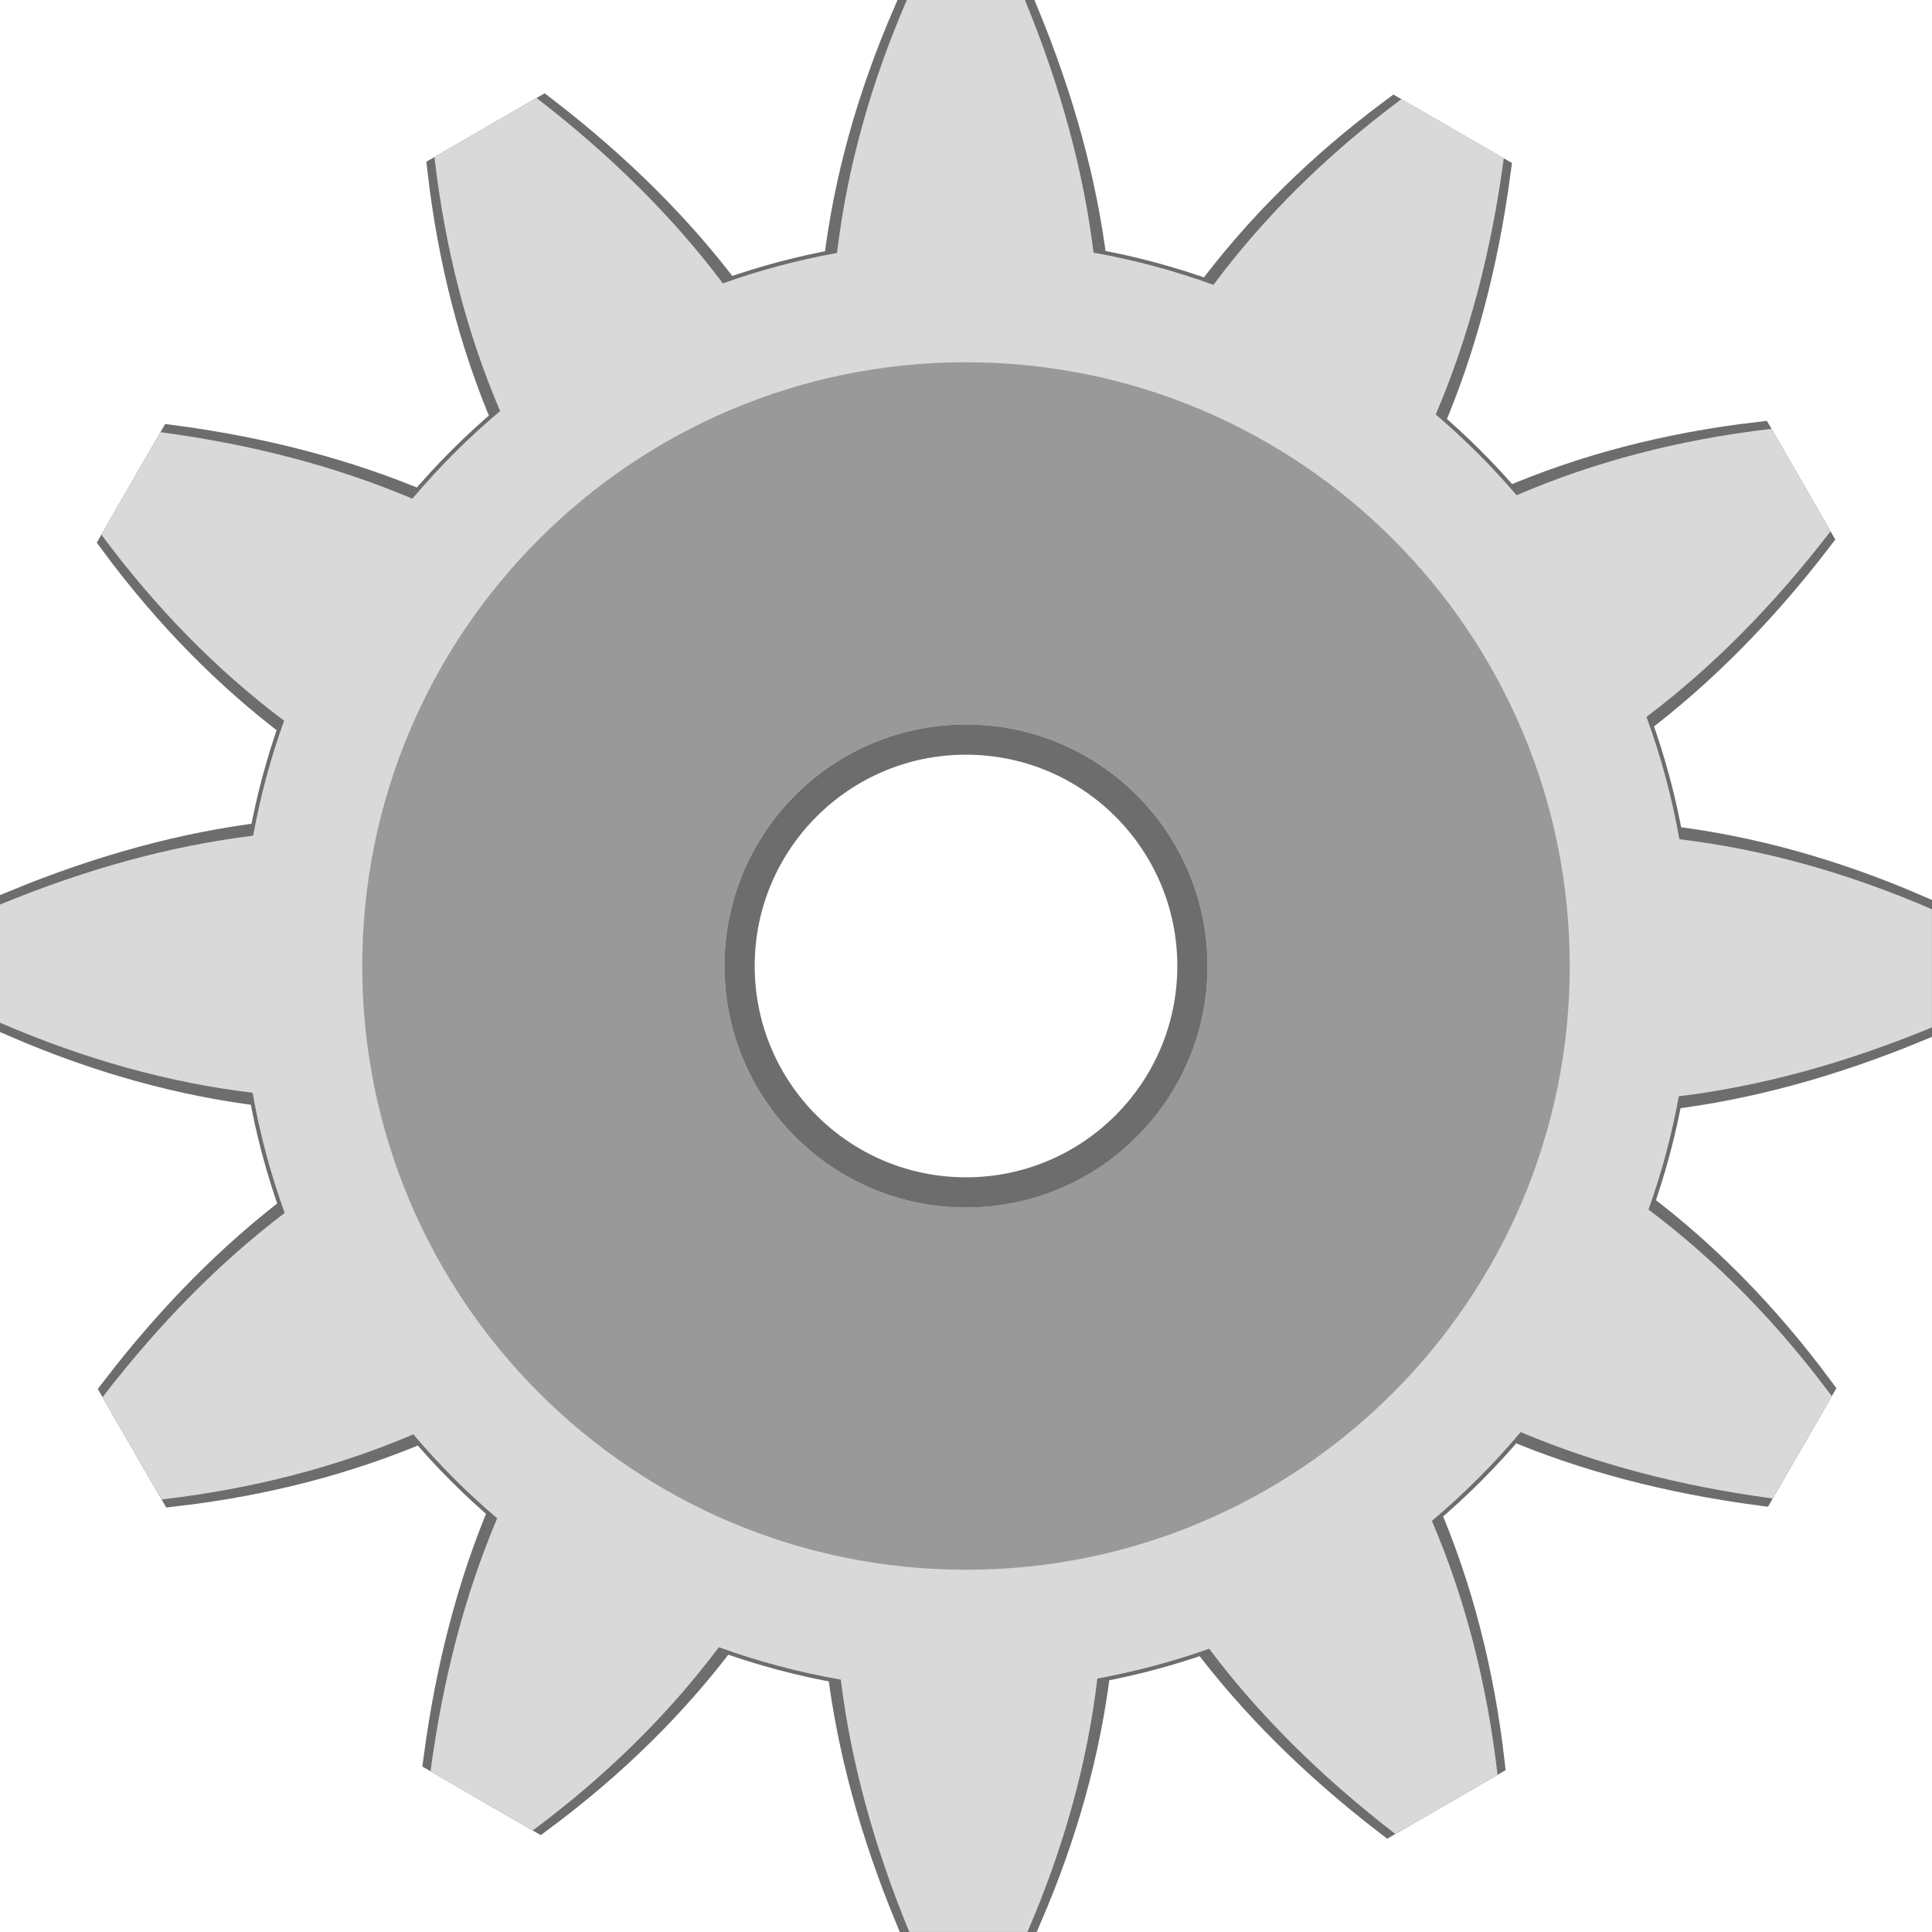
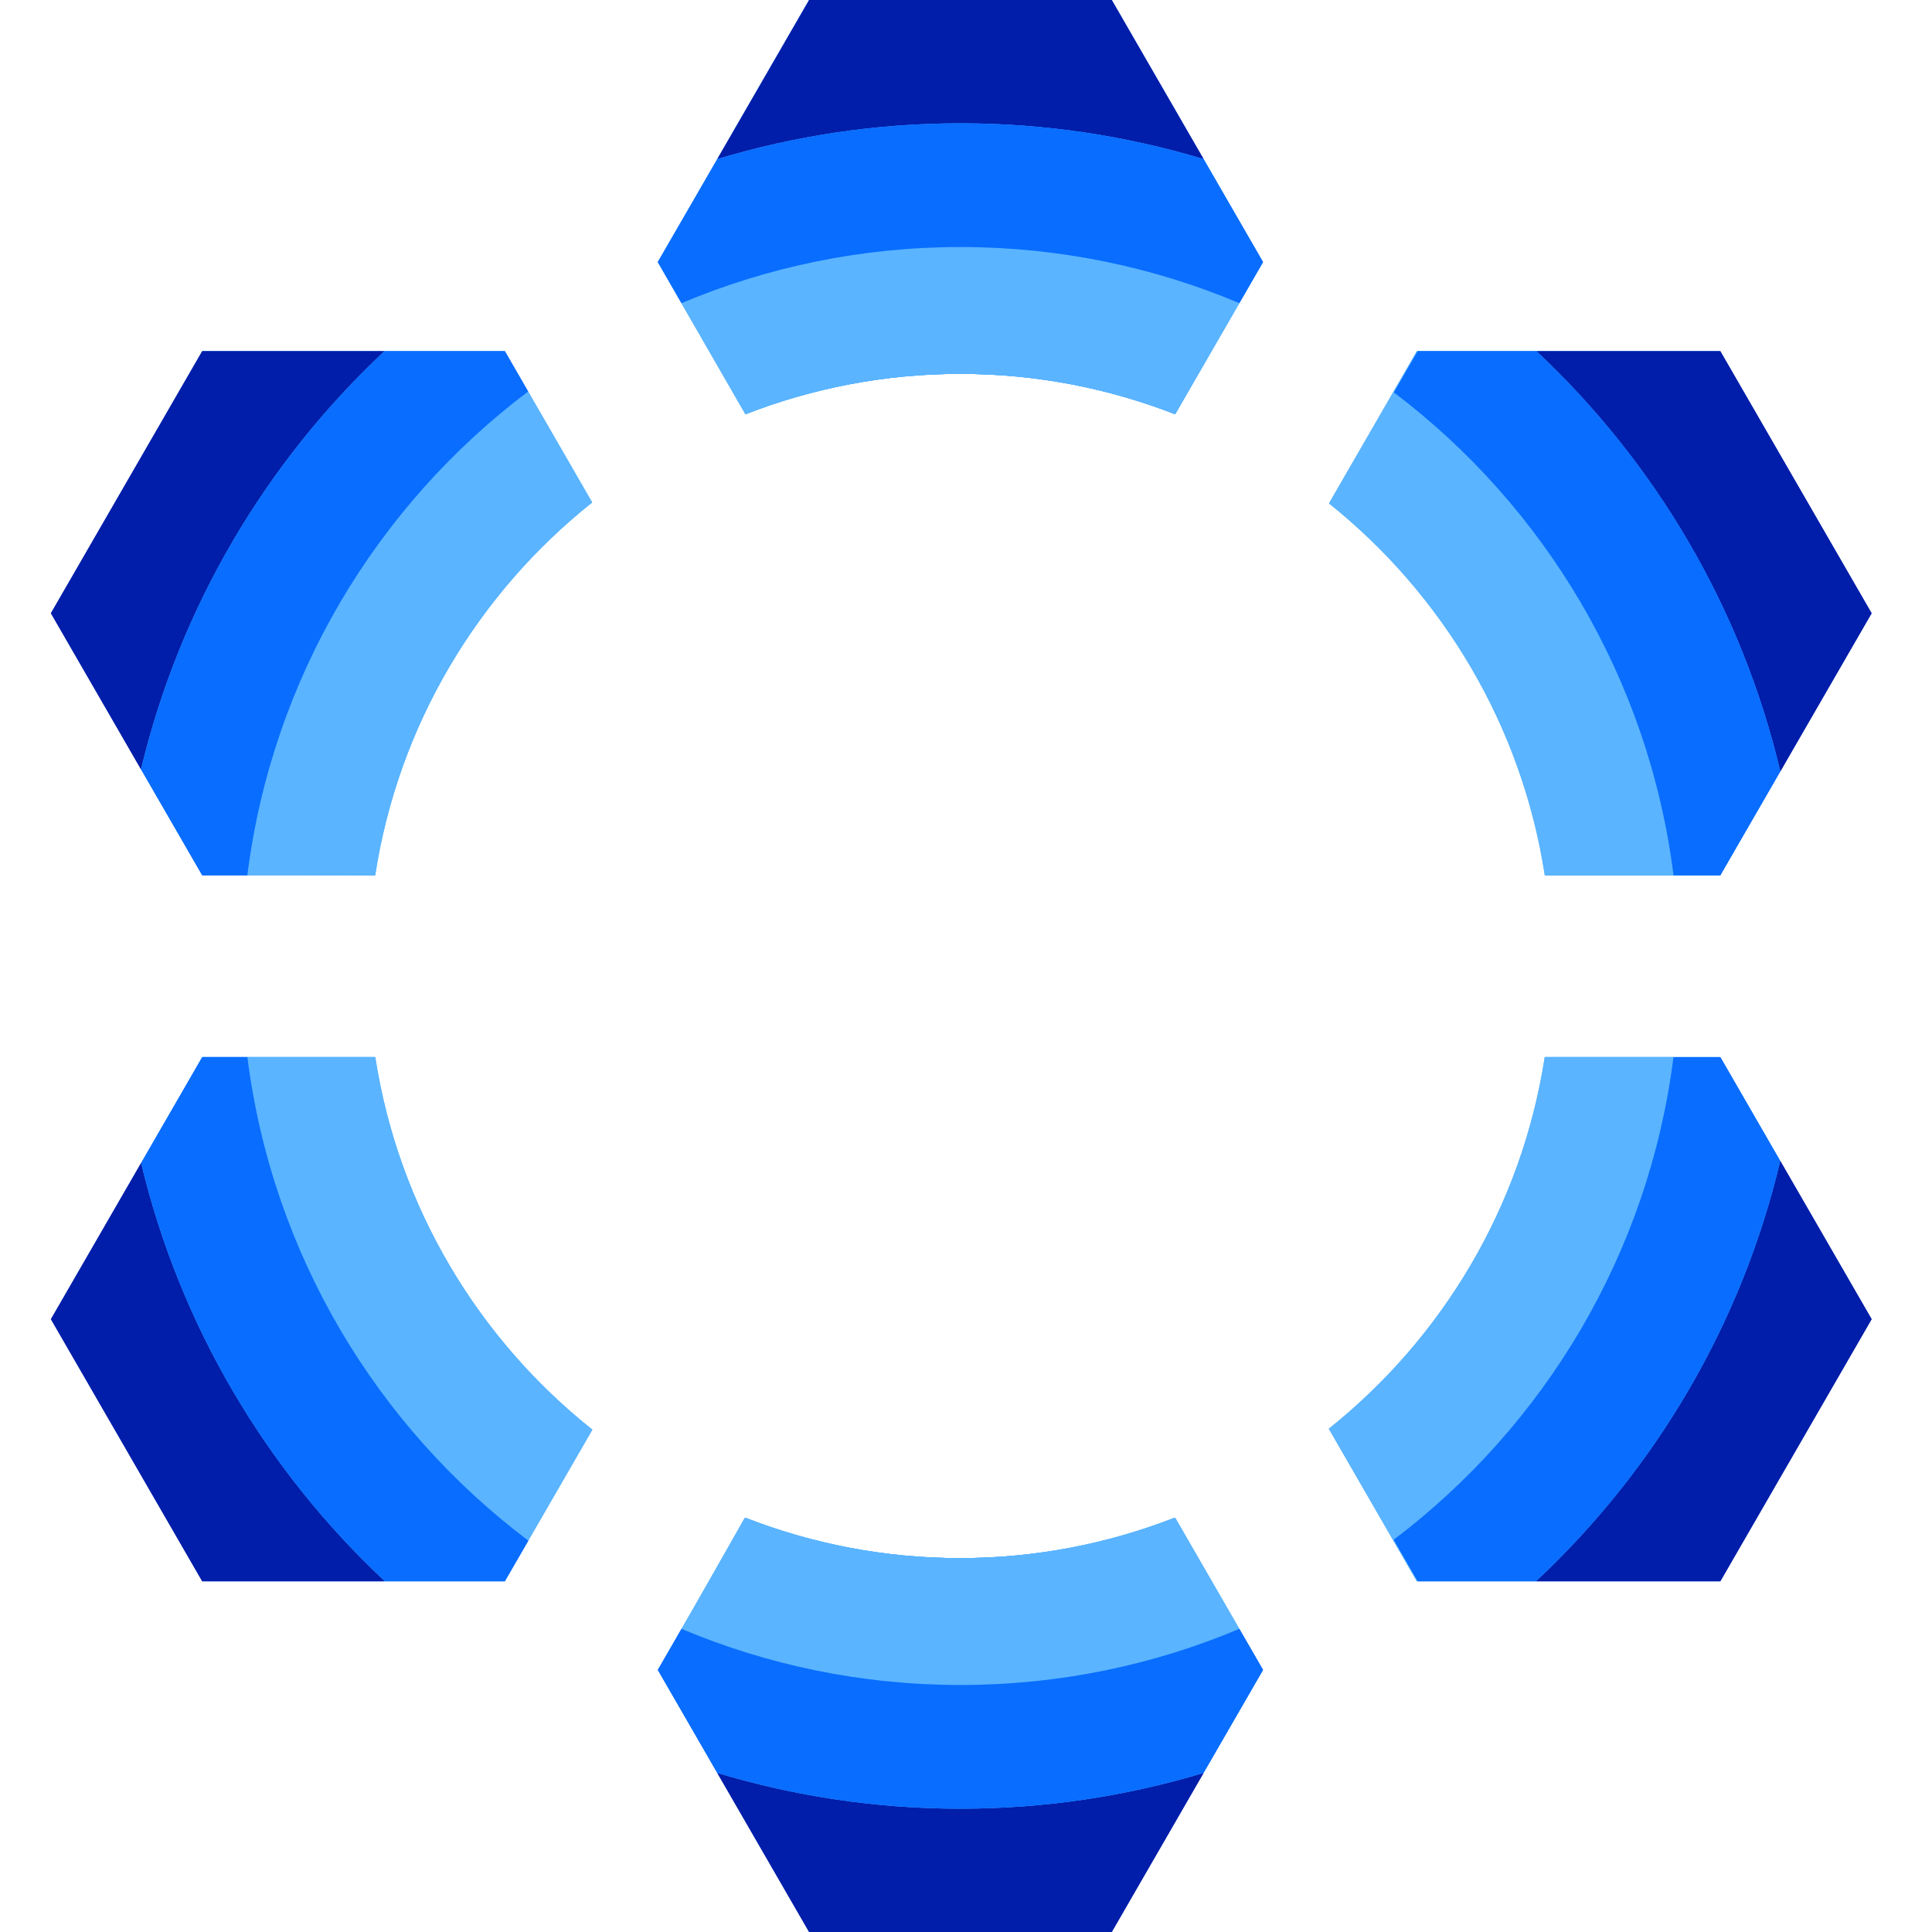
<svg xmlns="http://www.w3.org/2000/svg" version="1.1" id="svg1" width="32" height="32" viewBox="0 0 32 32" xml:space="preserve">
-   <defs id="defs1" />
+   <defs id="defs1">
+     <clipPath id="i0">
+       <path d="M1440,0 L1440,5698 L0,5698 L0,0 L1440,0 Z" id="path1" />
+     </clipPath>
+     <clipPath id="i1">
+       <path d="M12.307,0 C16.322,0 19.162,1.24 21.578,3.33 L17.856,7.802 C16.224,6.431 14.592,5.647 12.339,5.647 C9.042,5.647 6.496,8.422 6.496,11.915 L6.496,11.98 C6.496,15.669 9.075,18.313 12.699,18.313 C14.233,18.313 15.408,17.987 16.355,17.367 L16.355,14.592 L11.85,14.592 L11.85,9.956 L22.361,9.956 L22.361,20.239 C19.945,22.231 16.583,23.765 12.437,23.765 C5.321,23.765 0,18.869 0,11.948 L0,11.882 C0,5.223 5.223,0 12.307,0 Z" id="path2" />
+     </clipPath>
+     <clipPath id="i2">
+       <path d="M8.912,0 C15.016,0 17.824,4.472 17.824,9.663 C17.824,10.054 17.824,10.511 17.791,10.935 L5.974,10.935 C6.464,12.861 7.867,13.841 9.793,13.841 C11.263,13.841 12.437,13.285 13.71,12.045 L17.139,14.886 C15.441,17.04 12.992,18.476 9.467,18.476 C3.917,18.476 0,14.788 0,9.303 L0,9.238 C0,4.08 3.689,0 8.912,0 Z M8.945,4.57 C7.312,4.57 6.203,5.843 5.876,7.769 L12.013,7.769 C11.785,5.81 10.642,4.57 8.945,4.57 Z" id="path3" />
+     </clipPath>
+     <clipPath id="i3">
+       <path d="M11.491,0 C15.245,0 17.497,2.481 17.497,6.496 L17.497,18.052 L11.295,18.052 L11.295,8.487 C11.295,6.561 10.283,5.517 8.814,5.517 C7.312,5.517 6.203,6.561 6.203,8.487 L6.203,18.052 L0,18.052 L0,0.392 L6.203,0.392 L6.203,2.873 C7.345,1.404 8.977,0 11.491,0 Z" id="path4" />
+     </clipPath>
+     <clipPath id="i4">
+       <path d="M6.333,6.17 L6.333,23.831 L0.131,23.831 L0.131,6.17 L6.333,6.17 Z M6.463,0 L6.463,4.57 L0,4.57 L0,0 L6.463,0 Z" id="path5" />
+     </clipPath>
+     <clipPath id="i5">
+       <path d="M6.203,0 L6.203,9.564 C6.203,11.491 7.214,12.535 8.716,12.535 C10.185,12.535 11.295,11.491 11.295,9.564 L11.295,0 L17.497,0 L17.497,17.66 L11.295,17.66 L11.295,15.244 C10.152,16.714 8.52,18.052 6.006,18.052 C2.253,18.052 0,15.571 0,11.555 L0,0 L6.203,0 Z" id="path6" />
+     </clipPath>
+     <clipPath id="i6">
+       <path d="M7.932,0 C10.511,0 13.188,0.751 15.212,2.057 L13.09,5.974 C11.263,4.962 9.271,4.342 7.867,4.342 C6.921,4.342 6.431,4.701 6.431,5.19 L6.431,5.256 C6.431,5.941 7.443,6.268 9.304,6.823 C12.796,7.802 15.571,9.01 15.571,12.437 L15.571,12.503 C15.571,16.387 12.666,18.412 8.357,18.412 C5.386,18.412 2.448,17.563 0,15.8 L2.318,12.046 C4.342,13.385 6.562,14.07 8.39,14.07 C9.467,14.07 9.956,13.743 9.956,13.123 L9.956,13.058 C9.956,12.372 8.977,12.078 7.116,11.556 C3.623,10.642 0.849,9.467 0.849,5.908 L0.849,5.843 C0.849,2.089 3.852,0 7.932,0 Z" id="path7" />
+     </clipPath>
+     <clipPath id="i7">
+       <path d="M11.845,0 L11.845,2.511 L2.807,2.511 L2.807,6.665 L10.819,6.665 L10.819,9.175 L2.807,9.175 L2.807,13.466 L11.96,13.466 L11.96,15.977 L0,15.977 L0,0 L11.845,0 Z" id="path8" />
+     </clipPath>
+     <clipPath id="i8">
+       <path d="M7.121,0 C9.13,0 10.704,0.594 11.731,1.597 C12.576,2.465 13.055,3.652 13.055,5.044 L13.055,5.089 C13.055,7.714 11.48,9.29 9.243,9.928 L13.557,15.977 L10.248,15.977 L6.322,10.408 L2.807,10.408 L2.807,15.977 L0,15.977 L0,0 L7.121,0 Z M6.892,2.557 L2.807,2.557 L2.807,7.92 L6.915,7.92 C8.924,7.92 10.202,6.87 10.202,5.25 L10.202,5.204 C10.202,3.492 8.97,2.557 6.892,2.557 Z" id="path9" />
+     </clipPath>
+     <clipPath id="i9">
+       <path d="M6.299,0 C10.019,0 12.37,2.123 12.37,5.341 L12.37,5.386 C12.37,8.969 9.495,10.841 5.979,10.841 L2.807,10.841 L2.807,15.976 L0,15.976 L0,0 L6.299,0 Z M6.071,2.556 L2.807,2.556 L2.807,8.308 L6.071,8.308 C8.194,8.308 9.517,7.121 9.517,5.455 L9.517,5.409 C9.517,3.538 8.171,2.556 6.071,2.556 Z" id="path10" />
+     </clipPath>
+     <clipPath id="i10">
+       <path d="M14.086,0 L18.785,8.14 L16.058,12.864 C13.989,12.058 11.741,11.611 9.387,11.611 C7.033,11.611 4.786,12.058 2.717,12.864 L0,8.14 L4.699,0 L14.086,0 Z" id="path11-0" />
+     </clipPath>
+     <clipPath id="i11">
+       <path d="M12.127,0 L16.827,8.139 L12.127,16.278 L6.703,16.278 C5.987,11.62 3.52,7.542 0,4.727 L2.729,0 L12.127,0 Z" id="path12" />
+     </clipPath>
+     <clipPath id="i12">
+       <path d="M14.022,0 L16.735,4.698 C13.194,7.514 10.713,11.604 9.996,16.278 L4.658,16.243 L0,8.104 L4.664,0 L14.022,0 Z" id="path13" />
+     </clipPath>
+     <clipPath id="i13">
+       <path d="M12.133,0 L16.832,8.139 L12.133,16.278 L2.734,16.278 L0,11.542 C3.52,8.73 5.987,4.655 6.706,0 L12.133,0 Z" id="path14" />
+     </clipPath>
+     <clipPath id="i14">
+       <path d="M10.035,0 C10.756,4.67 13.237,8.757 16.777,11.57 L14.059,16.278 L4.709,16.278 L0,8.139 L4.699,0 Z" id="path15" />
+     </clipPath>
+     <clipPath id="i15">
+       <path d="M16.018,0 L18.747,4.724 L14.047,12.864 L4.699,12.864 L0,4.724 L2.678,0 C4.746,0.806 6.995,1.253 9.348,1.253 C11.702,1.253 13.95,0.806 16.018,0 Z" id="path16" />
+     </clipPath>
+     <clipPath id="i16">
+       <path d="M12.25,0 L15.102,4.94 C12.711,4.22 10.177,3.829 7.551,3.829 C4.925,3.829 2.391,4.22 0,4.94 L2.852,0 L12.25,0 Z" id="path17" />
+     </clipPath>
+     <clipPath id="i17">
+       <path d="M5.71,0 L10.409,8.139 L7.573,13.051 C6.371,7.966 3.687,3.456 0,0 L5.71,0 Z" id="path18-9" />
+     </clipPath>
+     <clipPath id="i18">
+       <path d="M10.357,0 C6.685,3.441 4.009,7.927 2.798,12.986 L0,8.139 L4.699,0 Z" id="path19" />
+     </clipPath>
+     <clipPath id="i19">
+       <path d="M7.586,0 L10.424,4.916 L5.725,13.055 L0,13.055 C3.693,9.6 6.38,5.088 7.586,0 Z" id="path20" />
+     </clipPath>
+     <clipPath id="i20">
+       <path d="M2.801,0 C4.014,5.061 6.694,9.549 10.371,12.99 L4.699,12.99 L0,4.851 Z" id="path21" />
+     </clipPath>
+     <clipPath id="i21">
+       <path d="M15.102,0 L12.25,4.94 L2.852,4.94 L0,0 C2.391,0.72 4.925,1.111 7.551,1.111 C10.177,1.111 12.711,0.72 15.102,0 Z" id="path22" />
+     </clipPath>
+     <clipPath id="i22">
+       <path d="M8.662,0 C11.734,0 14.661,0.621 17.324,1.743 L15.333,5.193 C13.264,4.387 11.016,3.94 8.662,3.94 C6.308,3.94 4.06,4.387 1.991,5.193 L0,1.743 C2.663,0.621 5.59,0 8.662,0 Z" id="path23" />
+     </clipPath>
+     <clipPath id="i23">
+       <path d="M1.99,0 C6.669,3.542 9.905,8.885 10.674,14.997 L6.703,14.997 C5.987,10.34 3.521,6.261 0,3.446 Z" id="path24" />
+     </clipPath>
+     <clipPath id="i24">
+       <path d="M8.721,0 L10.71,3.446 C7.17,6.262 4.689,10.352 3.971,15.026 L0,15.026 C0.771,8.897 4.021,3.542 8.721,0 Z" id="path25" />
+     </clipPath>
+     <clipPath id="i25">
+       <path d="M10.678,0 C9.905,6.109 6.669,11.449 1.99,14.988 L0,11.542 C3.52,8.73 5.987,4.655 6.706,0 Z" id="path26" />
+     </clipPath>
+     <clipPath id="i26">
+       <path d="M3.972,0 C4.694,4.67 7.175,8.757 10.714,11.57 L8.724,15.016 C4.026,11.478 0.775,6.125 0,0 Z" id="path27" />
+     </clipPath>
+     <clipPath id="i27">
+       <path d="M15.333,0 L17.324,3.45 C14.661,4.572 11.734,5.193 8.662,5.193 C5.59,5.193 2.663,4.572 0,3.45 L1.991,0 C4.06,0.806 6.308,1.253 8.662,1.253 C11.016,1.253 13.264,0.806 15.333,0 Z" id="path28" />
+     </clipPath>
+     <clipPath id="i28">
+       <path d="M9.398,0 C12.024,0 14.558,0.392 16.95,1.111 L18.797,4.31 L18.06,5.585 C15.397,4.464 12.47,3.843 9.398,3.843 C6.327,3.843 3.4,4.464 0.736,5.585 L0,4.31 L1.848,1.111 C4.239,0.392 6.772,0 9.398,0 Z" id="path29" />
+     </clipPath>
+     <clipPath id="i29">
+       <path d="M4.427,0 C8.115,3.456 10.798,7.966 12.001,13.051 L10.138,16.278 L8.685,16.278 C7.915,10.166 4.68,4.822 0,1.281 L0.739,0 Z" id="path30" />
+     </clipPath>
+     <clipPath id="i30">
+       <path d="M11.299,0 L12.022,1.252 C7.323,4.794 4.073,10.149 3.301,16.278 L1.901,16.278 L0,12.986 C1.21,7.927 3.886,3.441 7.558,0 L11.299,0 Z" id="path31" />
+     </clipPath>
+     <clipPath id="i31">
+       <path d="M10.144,0 L12.004,3.223 C10.799,8.311 8.111,12.822 4.418,16.278 L0.745,16.278 L0,14.988 C4.679,11.449 7.916,6.109 8.689,0 L10.144,0 Z" id="path32" />
+     </clipPath>
+     <clipPath id="i32">
+       <path d="M3.3,0 C4.075,6.125 7.326,11.478 12.025,15.016 L11.296,16.278 L7.57,16.278 C3.893,12.837 1.212,8.349 0,3.288 L1.898,0 Z" id="path33" />
+     </clipPath>
+     <clipPath id="i33">
+       <path d="M18.06,0 L18.797,1.275 L16.949,4.474 C14.558,5.194 12.024,5.585 9.398,5.585 C6.772,5.585 4.238,5.194 1.847,4.474 L0,1.275 L0.736,0 C3.4,1.122 6.327,1.743 9.398,1.743 C12.47,1.743 15.397,1.122 18.06,0 Z" id="path34" />
+     </clipPath>
+     <clipPath id="i10-8">
+       <path d="m 14.086,0 4.699,8.14 -2.728,4.724 C 13.989,12.058 11.741,11.611 9.387,11.611 c -2.354,0 -4.601,0.447 -6.67,1.253 L 0,8.14 4.699,0 Z" id="path11-0-2" />
+     </clipPath>
+     <clipPath id="i11-4">
+       <path d="m 12.127,0 4.699,8.139 -4.699,8.139 H 6.703 C 5.987,11.62 3.52,7.542 0,4.727 L 2.729,0 Z" id="path12-5" />
+     </clipPath>
+     <clipPath id="i12-5">
+       <path d="m 14.022,0 2.713,4.698 C 13.194,7.514 10.713,11.604 9.996,16.278 L 4.658,16.243 0,8.104 4.664,0 Z" id="path13-1" />
+     </clipPath>
+     <clipPath id="i13-7">
+       <path d="m 12.133,0 4.699,8.139 -4.699,8.139 H 2.734 L 0,11.542 C 3.52,8.73 5.987,4.655 6.706,0 Z" id="path14-1" />
+     </clipPath>
+     <clipPath id="i14-1">
+       <path d="m 10.035,0 c 0.721,4.67 3.202,8.757 6.742,11.57 l -2.718,4.708 H 4.709 L 0,8.139 4.699,0 Z" id="path15-5" />
+     </clipPath>
+     <clipPath id="i15-2">
+       <path d="m 16.018,0 2.728,4.724 -4.699,8.14 H 4.699 L 0,4.724 2.678,0 C 4.746,0.806 6.995,1.253 9.348,1.253 11.702,1.253 13.95,0.806 16.018,0 Z" id="path16-7" />
+     </clipPath>
+     <clipPath id="i16-6">
+       <path d="m 12.25,0 2.852,4.94 C 12.711,4.22 10.177,3.829 7.551,3.829 4.925,3.829 2.391,4.22 0,4.94 L 2.852,0 Z" id="path17-1" />
+     </clipPath>
+     <clipPath id="i17-4">
+       <path d="M 5.71,0 10.409,8.139 7.573,13.051 C 6.371,7.966 3.687,3.456 0,0 Z" id="path18-9-2" />
+     </clipPath>
+     <clipPath id="i18-3">
+       <path d="M 10.357,0 C 6.685,3.441 4.009,7.927 2.798,12.986 L 0,8.139 4.699,0 Z" id="path19-2" />
+     </clipPath>
+     <clipPath id="i19-2">
+       <path d="M 7.586,0 10.424,4.916 5.725,13.055 H 0 C 3.693,9.6 6.38,5.088 7.586,0 Z" id="path20-1" />
+     </clipPath>
+     <clipPath id="i20-6">
+       <path d="M 2.801,0 C 4.014,5.061 6.694,9.549 10.371,12.99 H 4.699 L 0,4.851 Z" id="path21-8" />
+     </clipPath>
+     <clipPath id="i21-5">
+       <path d="M 15.102,0 12.25,4.94 H 2.852 L 0,0 C 2.391,0.72 4.925,1.111 7.551,1.111 10.177,1.111 12.711,0.72 15.102,0 Z" id="path22-7" />
+     </clipPath>
+     <clipPath id="i22-6">
+       <path d="M 8.662,0 C 11.734,0 14.661,0.621 17.324,1.743 L 15.333,5.193 C 13.264,4.387 11.016,3.94 8.662,3.94 c -2.354,0 -4.602,0.447 -6.671,1.253 L 0,1.743 C 2.663,0.621 5.59,0 8.662,0 Z" id="path23-1" />
+     </clipPath>
+     <clipPath id="i23-8">
+       <path d="m 1.99,0 c 4.679,3.542 7.915,8.885 8.685,14.997 H 6.703 C 5.987,10.34 3.521,6.261 0,3.446 Z" id="path24-9" />
+     </clipPath>
+     <clipPath id="i24-2">
+       <path d="M 8.721,0 10.71,3.446 C 7.17,6.262 4.689,10.352 3.971,15.026 H 0 C 0.771,8.897 4.021,3.542 8.721,0 Z" id="path25-7" />
+     </clipPath>
+     <clipPath id="i25-9">
+       <path d="M 10.678,0 C 9.905,6.109 6.669,11.449 1.99,14.988 L 0,11.542 C 3.52,8.73 5.987,4.655 6.706,0 Z" id="path26-5" />
+     </clipPath>
+     <clipPath id="i26-4">
+       <path d="M 3.972,0 C 4.694,4.67 7.175,8.757 10.714,11.57 L 8.724,15.016 C 4.026,11.478 0.775,6.125 0,0 Z" id="path27-3" />
+     </clipPath>
+     <clipPath id="i27-1">
+       <path d="m 15.333,0 1.991,3.45 C 14.661,4.572 11.734,5.193 8.662,5.193 5.59,5.193 2.663,4.572 0,3.45 L 1.991,0 C 4.06,0.806 6.308,1.253 8.662,1.253 11.016,1.253 13.264,0.806 15.333,0 Z" id="path28-2" />
+     </clipPath>
+     <clipPath id="i28-3">
+       <path d="m 9.398,0 c 2.626,0 5.16,0.392 7.551,1.111 l 1.847,3.199 -0.736,1.275 C 15.397,4.464 12.47,3.843 9.398,3.843 c -3.072,0 -5.999,0.621 -8.662,1.743 L 0,4.31 1.848,1.111 C 4.239,0.392 6.772,0 9.398,0 Z" id="path29-3" />
+     </clipPath>
+     <clipPath id="i29-4">
+       <path d="m 4.427,0 c 3.688,3.456 6.371,7.966 7.573,13.051 l -1.863,3.227 H 8.685 C 7.915,10.166 4.68,4.822 0,1.281 L 0.739,0 Z" id="path30-1" />
+     </clipPath>
+     <clipPath id="i30-1">
+       <path d="m 11.299,0 0.723,1.252 C 7.323,4.794 4.073,10.149 3.301,16.278 H 1.901 L 0,12.986 C 1.21,7.927 3.886,3.441 7.558,0 Z" id="path31-3" />
+     </clipPath>
+     <clipPath id="i31-8">
+       <path d="M 10.144,0 12.004,3.223 C 10.799,8.311 8.111,12.822 4.418,16.278 H 0.745 L 0,14.988 C 4.679,11.449 7.916,6.109 8.689,0 Z" id="path32-7" />
+     </clipPath>
+     <clipPath id="i32-4">
+       <path d="M 3.3,0 C 4.075,6.125 7.326,11.478 12.025,15.016 L 11.296,16.278 H 7.57 C 3.893,12.837 1.212,8.349 0,3.288 L 1.898,0 Z" id="path33-2" />
+     </clipPath>
+     <clipPath id="i33-7">
+       <path d="m 18.06,0 0.736,1.275 -1.848,3.199 c -2.391,0.72 -4.925,1.111 -7.551,1.111 -2.626,0 -5.16,-0.392 -7.551,-1.111 L 0,1.275 0.736,0 C 3.4,1.122 6.327,1.743 9.398,1.743 12.47,1.743 15.397,1.122 18.06,0 Z" id="path34-7" />
+     </clipPath>
+   </defs>
  <g id="g1" style="display:inline" transform="scale(0.125)">
-     <path id="path18" style="display:inline;fill:#f0f0f0;fill-opacity:1;stroke:#6d6d6d;stroke-width:4.132;stroke-dasharray:none;stroke-opacity:1" d="M 120.283,2.066 C 115.515,13.105 112.487,24.095 111.182,35.041 106.068,35.96 101.094,37.3 96.301,39.007 89.839,30.402 81.738,22.34 72.012,14.841 l -13.313,7.702 c 1.383,11.943 4.228,22.979 8.563,33.113 -4.13,3.471 -7.955,7.302 -11.437,11.422 C 45.992,62.917 35.057,60.019 22.988,58.407 l -7.702,13.359 c 7.119,9.599 15.061,17.675 23.813,24.258 -1.736,4.826 -3.092,9.835 -4.028,14.988 -10.664,1.302 -21.667,4.296 -33.006,8.978 v 15.404 c 11.024,4.77 22.002,7.823 32.929,9.131 0.952,5.396 2.355,10.627 4.181,15.665 -8.446,6.42 -16.357,14.42 -23.736,24.012 l 7.702,13.344 c 11.829,-1.372 22.759,-4.207 32.806,-8.486 3.341,3.938 6.995,7.602 10.93,10.945 -4.175,9.863 -7.071,20.856 -8.686,32.975 l 13.328,7.717 c 9.602,-7.138 17.678,-15.116 24.258,-23.889 5.104,1.852 10.425,3.274 15.896,4.228 1.309,10.63 4.276,21.597 8.932,32.898 h 15.404 c 4.773,-11.059 7.815,-22.075 9.116,-33.036 5.007,-0.917 9.876,-2.216 14.573,-3.889 6.46,8.604 14.548,16.65 24.274,24.151 l 13.328,-7.717 c -1.383,-11.945 -4.229,-22.969 -8.563,-33.098 4.184,-3.516 8.058,-7.394 11.576,-11.576 9.831,4.161 20.782,7.044 32.852,8.655 l 7.702,-13.344 c -7.14,-9.622 -15.107,-17.726 -23.89,-24.32 1.699,-4.759 3.029,-9.696 3.951,-14.773 10.667,-1.298 21.667,-4.296 33.006,-8.978 v -15.404 c -11.024,-4.77 -21.998,-7.823 -32.929,-9.131 -0.969,-5.492 -2.415,-10.821 -4.289,-15.942 8.542,-6.45 16.548,-14.511 23.997,-24.197 l -7.702,-13.359 c -11.988,1.395 -23.064,4.281 -33.221,8.655 -3.234,-3.78 -6.76,-7.303 -10.546,-10.53 4.272,-9.975 7.237,-21.113 8.87,-33.405 l -13.344,-7.702 c -9.714,7.233 -17.879,15.307 -24.504,24.212 C 155.242,37.38 150.016,35.966 144.633,35.01 143.329,24.366 140.345,13.381 135.686,2.066 Z m 7.717,75.296 c 13.934,0 25.834,4.945 35.711,14.85 9.902,9.901 14.85,21.838 14.85,35.788 0,13.95 -4.948,25.88 -14.85,35.772 -9.877,9.905 -21.777,14.85 -35.711,14.85 -13.934,0 -25.841,-4.945 -35.727,-14.85 -9.902,-9.893 -14.85,-21.822 -14.85,-35.772 0,-13.95 4.948,-25.887 14.85,-35.788 C 102.159,82.307 114.066,77.362 128,77.362 Z" />
-     <path d="m 128,48 c -44.183,0 -80,35.817 -80,80 0,44.183 35.817,80 80,80 44.183,0 80,-35.817 80,-80 0,-44.183 -35.817,-80 -80,-80 z m 0,48 c 17.673,0 32,14.327 32,32 0,17.673 -14.327,32 -32,32 -17.673,0 -32,-14.327 -32,-32 0,-17.673 14.327,-32 32,-32 z" style="display:inline;fill:#bbbbbb;fill-opacity:1;stroke:#6d6d6d;stroke-width:8;stroke-miterlimit:21.5;stroke-opacity:1;paint-order:markers stroke fill" id="path11" />
+     <g id="g100" clip-path="url(#clipPath102)" transform="matrix(4.266646,0,0,4.266646,-498.0766,0)">
+       <g transform="translate(137.1695)" id="g53">
+         <g clip-path="url(#i10)" id="g52">
+           <polygon points="18.785,0 18.785,12.864 0,12.864 0,0 " stroke="none" fill="#5ab4ff" id="polygon51" />
+         </g>
+       </g>
+       <g transform="translate(158.0098,10.90643)" id="g55">
+         <g clip-path="url(#i11)" id="g54">
+           <polygon points="16.827,0 16.827,16.278 0,16.278 0,0 " stroke="none" fill="#5ab4ff" id="polygon53" />
+         </g>
+       </g>
+       <g transform="translate(118.3681,10.90631)" id="g57">
+         <g clip-path="url(#i12)" id="g56">
+           <polygon points="16.735,0 16.735,16.278 0,16.278 0,0 " stroke="none" fill="#5ab4ff" id="polygon55" />
+         </g>
+       </g>
+       <g transform="translate(158.0043,32.82965)" id="g59">
+         <g clip-path="url(#i13)" id="g58">
+           <polygon points="16.832,0 16.832,16.278 0,16.278 0,0 " stroke="none" fill="#5ab4ff" id="polygon57" />
+         </g>
+       </g>
+       <g transform="translate(118.3314,32.82965)" id="g61">
+         <g clip-path="url(#i14)" id="g60">
+           <polygon points="16.777,0 16.777,16.278 0,16.278 0,0 " stroke="none" fill="#5ab4ff" id="polygon59" />
+         </g>
+       </g>
+       <g transform="translate(137.1898,47.13623)" id="g63">
+         <g clip-path="url(#i15)" id="g62">
+           <polygon points="18.747,0 18.747,12.864 0,12.864 0,0 " stroke="none" fill="#5ab4ff" id="polygon61" />
+         </g>
+       </g>
+       <g transform="translate(139.0135,4.7541227e-4)" id="g65">
+         <g clip-path="url(#i16)" id="g64">
+           <polygon points="15.102,0 15.102,4.94 0,4.94 0,0 " stroke="none" fill="#001eaa" id="polygon63" />
+         </g>
+       </g>
+       <g transform="translate(164.4531,10.90631)" id="g67">
+         <g clip-path="url(#i17)" id="g66">
+           <polygon points="10.409,0 10.409,13.051 0,13.051 0,0 " stroke="none" fill="#001eaa" id="polygon65" />
+         </g>
+       </g>
+       <g transform="translate(118.3188,10.90625)" id="g69">
+         <g clip-path="url(#i18)" id="g68">
+           <polygon points="10.357,0 10.357,12.986 0,12.986 0,0 " stroke="none" fill="#001eaa" id="polygon67" />
+         </g>
+       </g>
+       <g transform="translate(164.4386,36.05247)" id="g71">
+         <g clip-path="url(#i19)" id="g70">
+           <polygon points="10.424,0 10.424,13.055 0,13.055 0,0 " stroke="none" fill="#001eaa" id="polygon69" />
+         </g>
+       </g>
+       <g transform="translate(118.319,36.11784)" id="g73">
+         <g clip-path="url(#i20)" id="g72">
+           <polygon points="10.371,0 10.371,12.99 0,12.99 0,0 " stroke="none" fill="#001eaa" id="polygon71" />
+         </g>
+       </g>
+       <g transform="translate(139.0133,55.06017)" id="g75">
+         <g clip-path="url(#i21)" id="g74">
+           <polygon points="15.102,0 15.102,4.94 0,4.94 0,0 " stroke="none" fill="#001eaa" id="polygon73" />
+         </g>
+       </g>
+       <g transform="translate(137.9024,7.671134)" id="g77">
+         <g clip-path="url(#i22)" id="g76">
+           <polygon points="17.324,0 17.324,5.193 0,5.193 0,0 " stroke="none" fill="#5ab4ff" id="polygon75" />
+         </g>
+       </g>
+       <g transform="translate(158.0361,12.18702)" id="g79">
+         <g clip-path="url(#i23)" id="g78">
+           <polygon points="10.674,0 10.674,14.997 0,14.997 0,0 " stroke="none" fill="#5ab4ff" id="polygon77" />
+         </g>
+       </g>
+       <g transform="translate(124.4186,12.15843)" id="g81">
+         <g clip-path="url(#i24)" id="g80">
+           <polygon points="10.71,0 10.71,15.026 0,15.026 0,0 " stroke="none" fill="#5ab4ff" id="polygon79" />
+         </g>
+       </g>
+       <g transform="translate(158.0305,32.82971)" id="g83">
+         <g clip-path="url(#i25)" id="g82">
+           <polygon points="10.678,0 10.678,14.988 0,14.988 0,0 " stroke="none" fill="#5ab4ff" id="polygon81" />
+         </g>
+       </g>
+       <g transform="translate(124.4204,32.82965)" id="g85">
+         <g clip-path="url(#i26)" id="g84">
+           <polygon points="10.714,0 10.714,15.016 0,15.016 0,0 " stroke="none" fill="#5ab4ff" id="polygon83" />
+         </g>
+       </g>
+       <g transform="translate(137.9024,47.13641)" id="g87">
+         <g clip-path="url(#i27)" id="g86">
+           <polygon points="17.324,0 17.324,5.193 0,5.193 0,0 " stroke="none" fill="#5ab4ff" id="polygon85" />
+         </g>
+       </g>
+       <g transform="translate(137.166,3.828911)" id="g89">
+         <g clip-path="url(#i28)" id="g88">
+           <polygon points="18.797,0 18.797,5.585 0,5.585 0,0 " stroke="none" fill="#096dff" id="polygon87" />
+         </g>
+       </g>
+       <g transform="translate(160.0257,10.90631)" id="g91">
+         <g clip-path="url(#i29)" id="g90">
+           <polygon points="12.001,0 12.001,16.278 0,16.278 0,0 " stroke="none" fill="#096dff" id="polygon89" />
+         </g>
+       </g>
+       <g transform="translate(121.1173,10.90637)" id="g93">
+         <g clip-path="url(#i30)" id="g92">
+           <polygon points="12.022,0 12.022,16.278 0,16.278 0,0 " stroke="none" fill="#096dff" id="polygon91" />
+         </g>
+       </g>
+       <g transform="translate(160.0199,32.82989)" id="g95">
+         <g clip-path="url(#i31)" id="g94">
+           <polygon points="12.004,0 12.004,16.278 0,16.278 0,0 " stroke="none" fill="#096dff" id="polygon93" />
+         </g>
+       </g>
+       <g transform="translate(121.12,32.82965)" id="g97">
+         <g clip-path="url(#i32)" id="g96">
+           <polygon points="12.025,0 12.025,16.278 0,16.278 0,0 " stroke="none" fill="#096dff" id="polygon95" />
+         </g>
+       </g>
+       <g transform="translate(137.1662,50.58589)" id="g99">
+         <g clip-path="url(#i33)" id="g98">
+           <polygon points="18.797,0 18.797,5.585 0,5.585 0,0 " stroke="none" fill="#096dff" id="polygon97" />
+         </g>
+       </g>
+     </g>
  </g>
  <g id="g4" style="display:inline" transform="scale(0.125)">
-     <path id="path45" style="display:inline;fill:#d9d9d9;fill-opacity:1;stroke:none;stroke-width:1;stroke-dasharray:none;stroke-opacity:1" d="m 131.627,162.313 c 1.154,-2.669 1.886,-5.326 2.202,-7.973 1.238,-0.222 2.441,-0.546 3.601,-0.959 1.564,2.08 3.524,4.03 5.878,5.843 l 3.222,-1.862 c -0.335,-2.888 -1.023,-5.556 -2.072,-8.006 1,-0.839 1.925,-1.765 2.768,-2.762 2.379,1.006 5.026,1.707 7.947,2.096 l 1.864,-3.23 c -1.723,-2.321 -3.645,-4.274 -5.763,-5.865 0.42,-1.167 0.748,-2.378 0.975,-3.624 2.581,-0.315 5.243,-1.039 7.987,-2.171 v -3.724 c -2.668,-1.153 -5.324,-1.891 -7.969,-2.208 -0.23,-1.305 -0.57,-2.569 -1.012,-3.788 2.044,-1.552 3.958,-3.487 5.744,-5.806 l -1.864,-3.226 c -2.863,0.332 -5.508,1.017 -7.939,2.052 -0.808,-0.952 -1.693,-1.838 -2.645,-2.646 1.01,-2.385 1.711,-5.043 2.102,-7.973 l -3.225,-1.866 c -2.324,1.726 -4.278,3.655 -5.871,5.776 -1.235,-0.448 -2.523,-0.792 -3.847,-1.022 -0.317,-2.57 -1.035,-5.222 -2.161,-7.954 h -3.728 c -1.155,2.674 -1.891,5.337 -2.206,7.988 -1.212,0.222 -2.39,0.536 -3.527,0.94 -1.563,-2.08 -3.521,-4.026 -5.874,-5.839 l -3.225,1.866 c 0.335,2.888 1.024,5.554 2.072,8.003 -1.012,0.85 -1.95,1.788 -2.801,2.799 -2.379,-1.006 -5.029,-1.703 -7.95,-2.093 l -1.864,3.226 c 1.728,2.326 3.656,4.286 5.781,5.88 -0.411,1.151 -0.733,2.344 -0.956,3.572 -2.581,0.314 -5.243,1.039 -7.987,2.171 v 3.724 c 2.668,1.153 5.324,1.891 7.969,2.208 0.235,1.328 0.584,2.616 1.038,3.855 -2.067,1.56 -4.005,3.509 -5.807,5.851 l 1.864,3.23 c 2.901,-0.337 5.582,-1.035 8.04,-2.093 0.783,0.914 1.636,1.766 2.552,2.546 -1.034,2.412 -1.751,5.105 -2.147,8.077 l 3.229,1.862 c 2.351,-1.749 4.327,-3.701 5.93,-5.854 1.216,0.442 2.481,0.784 3.784,1.015 0.316,2.574 1.038,5.23 2.165,7.965 z m -1.868,-18.206 c -3.372,0 -6.252,-1.196 -8.642,-3.591 -2.396,-2.394 -3.594,-5.28 -3.594,-8.653 0,-3.373 1.198,-6.257 3.594,-8.649 2.39,-2.395 5.27,-3.591 8.642,-3.591 3.372,0 6.254,1.196 8.646,3.591 2.396,2.392 3.594,5.276 3.594,8.649 0,3.373 -1.197,6.259 -3.594,8.653 -2.392,2.395 -5.274,3.591 -8.646,3.591 z" transform="matrix(-4.199958,0,0,-4.203682,672.9845,682.3122)" />
-     <path d="m 128,48 c -44.183,0 -80,35.817 -80,80 0,44.183 35.817,80 80,80 44.183,0 80,-35.817 80,-80 0,-44.183 -35.817,-80 -80,-80 z m 0,48 c 17.673,0 32,14.327 32,32 0,17.673 -14.327,32 -32,32 -17.673,0 -32,-14.327 -32,-32 0,-17.673 14.327,-32 32,-32 z" style="display:inline;fill:#999999;fill-opacity:1;stroke:none;stroke-width:8;stroke-miterlimit:21.5;stroke-opacity:1;paint-order:markers stroke fill" id="path46" />
+     <g id="g100-1" clip-path="url(#clipPath102)" transform="matrix(4.266646,0,0,4.266646,-498.0766,0)" style="display:inline">
+       <g transform="translate(137.1695)" id="g53-9">
+         <g clip-path="url(#i10-8)" id="g52-8">
+           <polygon points="0,0 18.785,0 18.785,12.864 0,12.864 " stroke="none" fill="#5ab4ff" id="polygon51-6" />
+         </g>
+       </g>
+       <g transform="translate(158.0098,10.90643)" id="g55-5">
+         <g clip-path="url(#i11-4)" id="g54-0">
+           <polygon points="0,0 16.827,0 16.827,16.278 0,16.278 " stroke="none" fill="#5ab4ff" id="polygon53-2" />
+         </g>
+       </g>
+       <g transform="translate(118.3681,10.90631)" id="g57-8">
+         <g clip-path="url(#i12-5)" id="g56-6">
+           <polygon points="0,0 16.735,0 16.735,16.278 0,16.278 " stroke="none" fill="#5ab4ff" id="polygon55-0" />
+         </g>
+       </g>
+       <g transform="translate(158.0043,32.82965)" id="g59-2">
+         <g clip-path="url(#i13-7)" id="g58-4">
+           <polygon points="0,0 16.832,0 16.832,16.278 0,16.278 " stroke="none" fill="#5ab4ff" id="polygon57-8" />
+         </g>
+       </g>
+       <g transform="translate(118.3314,32.82965)" id="g61-6">
+         <g clip-path="url(#i14-1)" id="g60-5">
+           <polygon points="0,0 16.777,0 16.777,16.278 0,16.278 " stroke="none" fill="#5ab4ff" id="polygon59-0" />
+         </g>
+       </g>
+       <g transform="translate(137.1898,47.13623)" id="g63-9">
+         <g clip-path="url(#i15-2)" id="g62-0">
+           <polygon points="0,0 18.747,0 18.747,12.864 0,12.864 " stroke="none" fill="#5ab4ff" id="polygon61-0" />
+         </g>
+       </g>
+       <g transform="translate(139.0135,4.7541227e-4)" id="g65-6">
+         <g clip-path="url(#i16-6)" id="g64-1">
+           <polygon points="0,0 15.102,0 15.102,4.94 0,4.94 " stroke="none" fill="#001eaa" id="polygon63-3" />
+         </g>
+       </g>
+       <g transform="translate(164.4531,10.90631)" id="g67-8">
+         <g clip-path="url(#i17-4)" id="g66-9">
+           <polygon points="0,0 10.409,0 10.409,13.051 0,13.051 " stroke="none" fill="#001eaa" id="polygon65-3" />
+         </g>
+       </g>
+       <g transform="translate(118.3188,10.90625)" id="g69-4">
+         <g clip-path="url(#i18-3)" id="g68-4">
+           <polygon points="0,0 10.357,0 10.357,12.986 0,12.986 " stroke="none" fill="#001eaa" id="polygon67-6" />
+         </g>
+       </g>
+       <g transform="translate(164.4386,36.05247)" id="g71-0">
+         <g clip-path="url(#i19-2)" id="g70-6">
+           <polygon points="0,0 10.424,0 10.424,13.055 0,13.055 " stroke="none" fill="#001eaa" id="polygon69-6" />
+         </g>
+       </g>
+       <g transform="translate(118.319,36.11784)" id="g73-1">
+         <g clip-path="url(#i20-6)" id="g72-8">
+           <polygon points="0,0 10.371,0 10.371,12.99 0,12.99 " stroke="none" fill="#001eaa" id="polygon71-4" />
+         </g>
+       </g>
+       <g transform="translate(139.0133,55.06017)" id="g75-9">
+         <g clip-path="url(#i21-5)" id="g74-6">
+           <polygon points="0,0 15.102,0 15.102,4.94 0,4.94 " stroke="none" fill="#001eaa" id="polygon73-3" />
+         </g>
+       </g>
+       <g transform="translate(137.9024,7.671134)" id="g77-7">
+         <g clip-path="url(#i22-6)" id="g76-8">
+           <polygon points="0,0 17.324,0 17.324,5.193 0,5.193 " stroke="none" fill="#5ab4ff" id="polygon75-8" />
+         </g>
+       </g>
+       <g transform="translate(158.0361,12.18702)" id="g79-2">
+         <g clip-path="url(#i23-8)" id="g78-9">
+           <polygon points="0,0 10.674,0 10.674,14.997 0,14.997 " stroke="none" fill="#5ab4ff" id="polygon77-1" />
+         </g>
+       </g>
+       <g transform="translate(124.4186,12.15843)" id="g81-3">
+         <g clip-path="url(#i24-2)" id="g80-5">
+           <polygon points="0,0 10.71,0 10.71,15.026 0,15.026 " stroke="none" fill="#5ab4ff" id="polygon79-9" />
+         </g>
+       </g>
+       <g transform="translate(158.0305,32.82971)" id="g83-8">
+         <g clip-path="url(#i25-9)" id="g82-4">
+           <polygon points="0,0 10.678,0 10.678,14.988 0,14.988 " stroke="none" fill="#5ab4ff" id="polygon81-0" />
+         </g>
+       </g>
+       <g transform="translate(124.4204,32.82965)" id="g85-7">
+         <g clip-path="url(#i26-4)" id="g84-6">
+           <polygon points="0,0 10.714,0 10.714,15.016 0,15.016 " stroke="none" fill="#5ab4ff" id="polygon83-3" />
+         </g>
+       </g>
+       <g transform="translate(137.9024,47.13641)" id="g87-6">
+         <g clip-path="url(#i27-1)" id="g86-1">
+           <polygon points="0,0 17.324,0 17.324,5.193 0,5.193 " stroke="none" fill="#5ab4ff" id="polygon85-5" />
+         </g>
+       </g>
+       <g transform="translate(137.166,3.828911)" id="g89-4">
+         <g clip-path="url(#i28-3)" id="g88-2">
+           <polygon points="0,0 18.797,0 18.797,5.585 0,5.585 " stroke="none" fill="#096dff" id="polygon87-0" />
+         </g>
+       </g>
+       <g transform="translate(160.0257,10.90631)" id="g91-9">
+         <g clip-path="url(#i29-4)" id="g90-7">
+           <polygon points="0,0 12.001,0 12.001,16.278 0,16.278 " stroke="none" fill="#096dff" id="polygon89-3" />
+         </g>
+       </g>
+       <g transform="translate(121.1173,10.90637)" id="g93-7">
+         <g clip-path="url(#i30-1)" id="g92-2">
+           <polygon points="0,0 12.022,0 12.022,16.278 0,16.278 " stroke="none" fill="#096dff" id="polygon91-6" />
+         </g>
+       </g>
+       <g transform="translate(160.0199,32.82989)" id="g95-0">
+         <g clip-path="url(#i31-8)" id="g94-1">
+           <polygon points="0,0 12.004,0 12.004,16.278 0,16.278 " stroke="none" fill="#096dff" id="polygon93-6" />
+         </g>
+       </g>
+       <g transform="translate(121.12,32.82965)" id="g97-5">
+         <g clip-path="url(#i32-4)" id="g96-7">
+           <polygon points="0,0 12.025,0 12.025,16.278 0,16.278 " stroke="none" fill="#096dff" id="polygon95-5" />
+         </g>
+       </g>
+       <g transform="translate(137.1662,50.58589)" id="g99-4">
+         <g clip-path="url(#i33-7)" id="g98-1">
+           <polygon points="0,0 18.797,0 18.797,5.585 0,5.585 " stroke="none" fill="#096dff" id="polygon97-2" />
+         </g>
+       </g>
+     </g>
  </g>
</svg>
